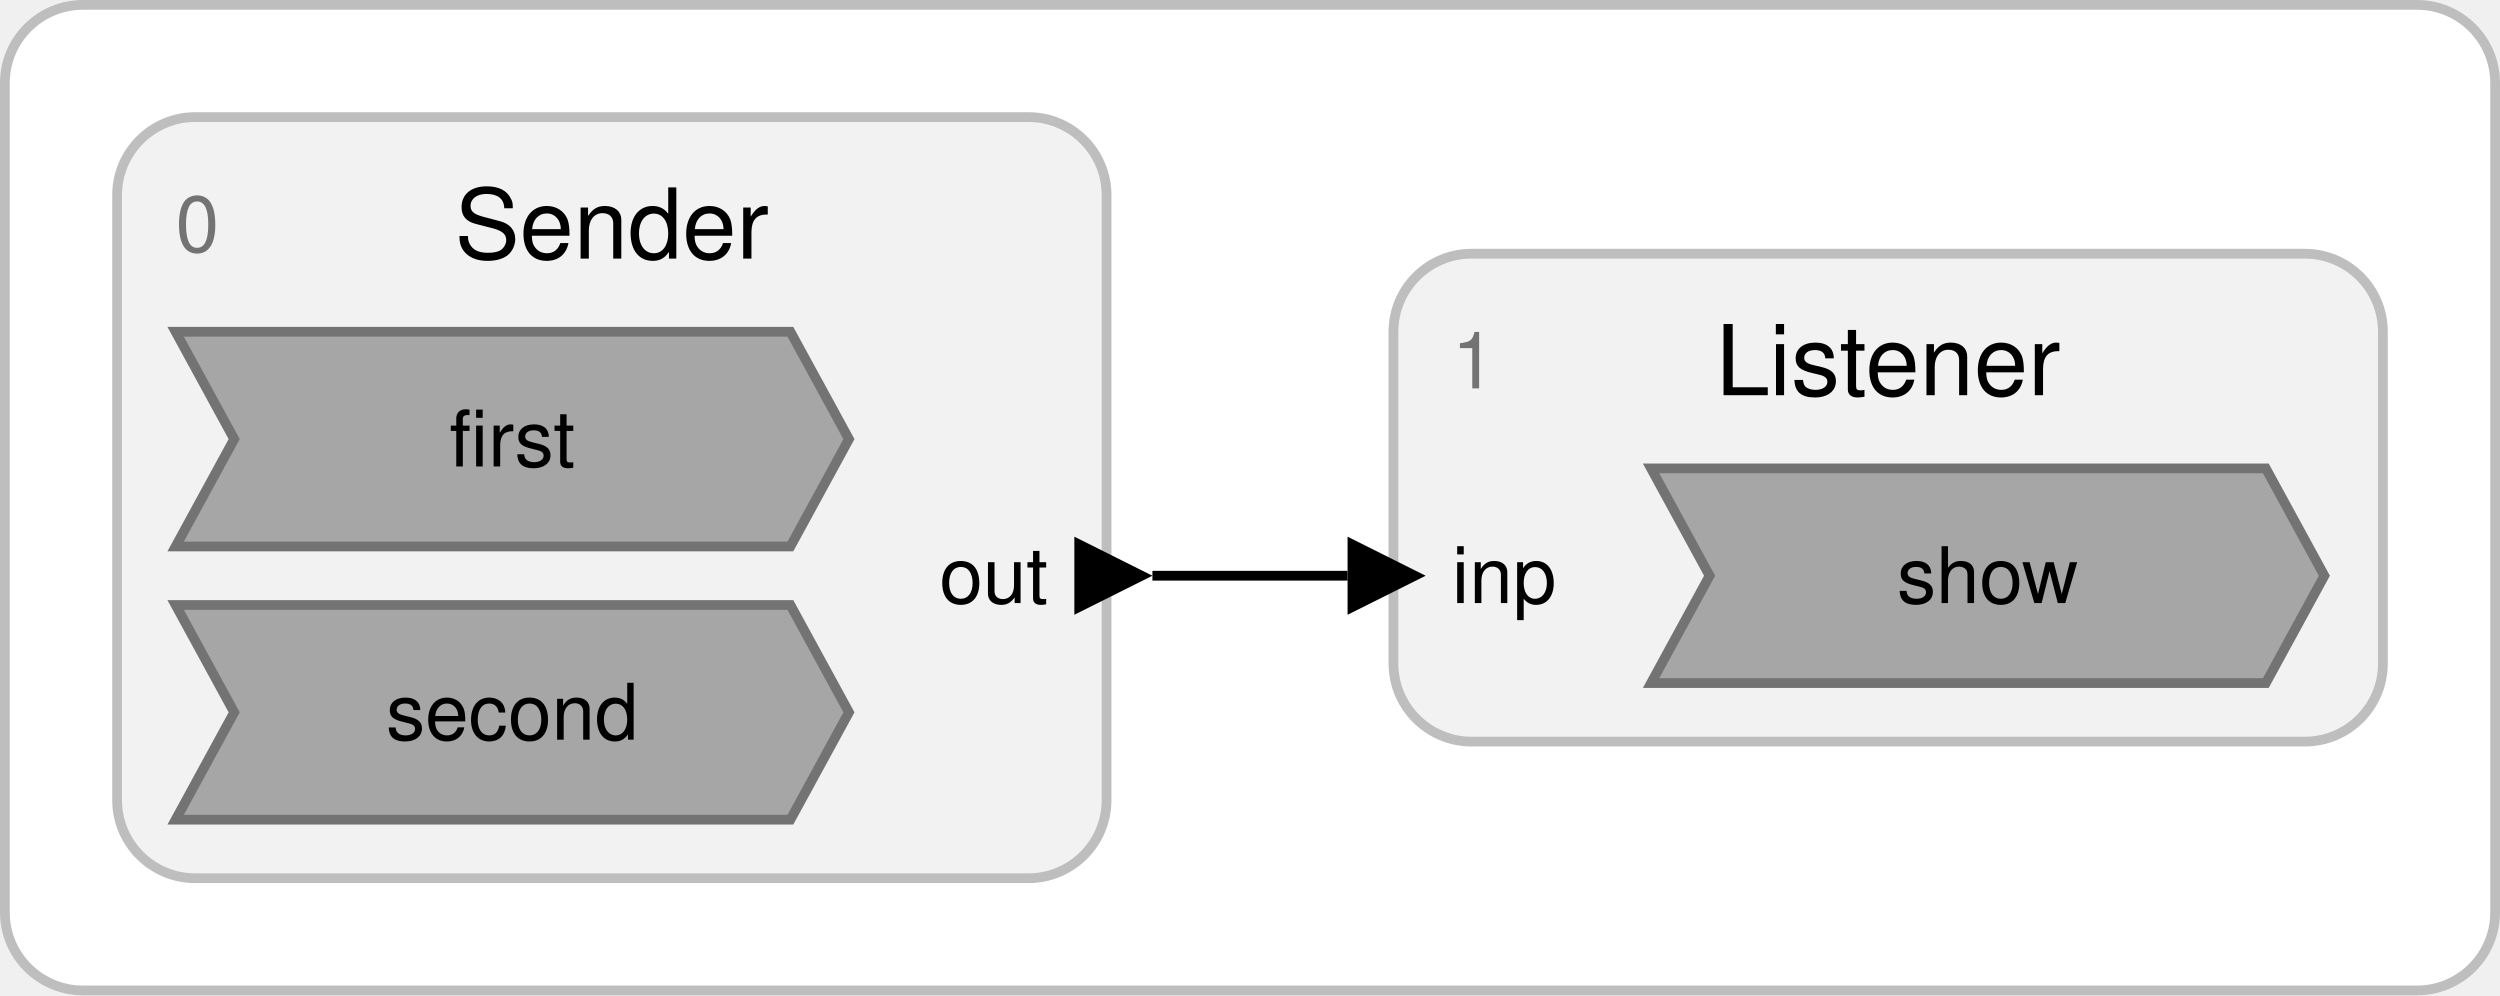
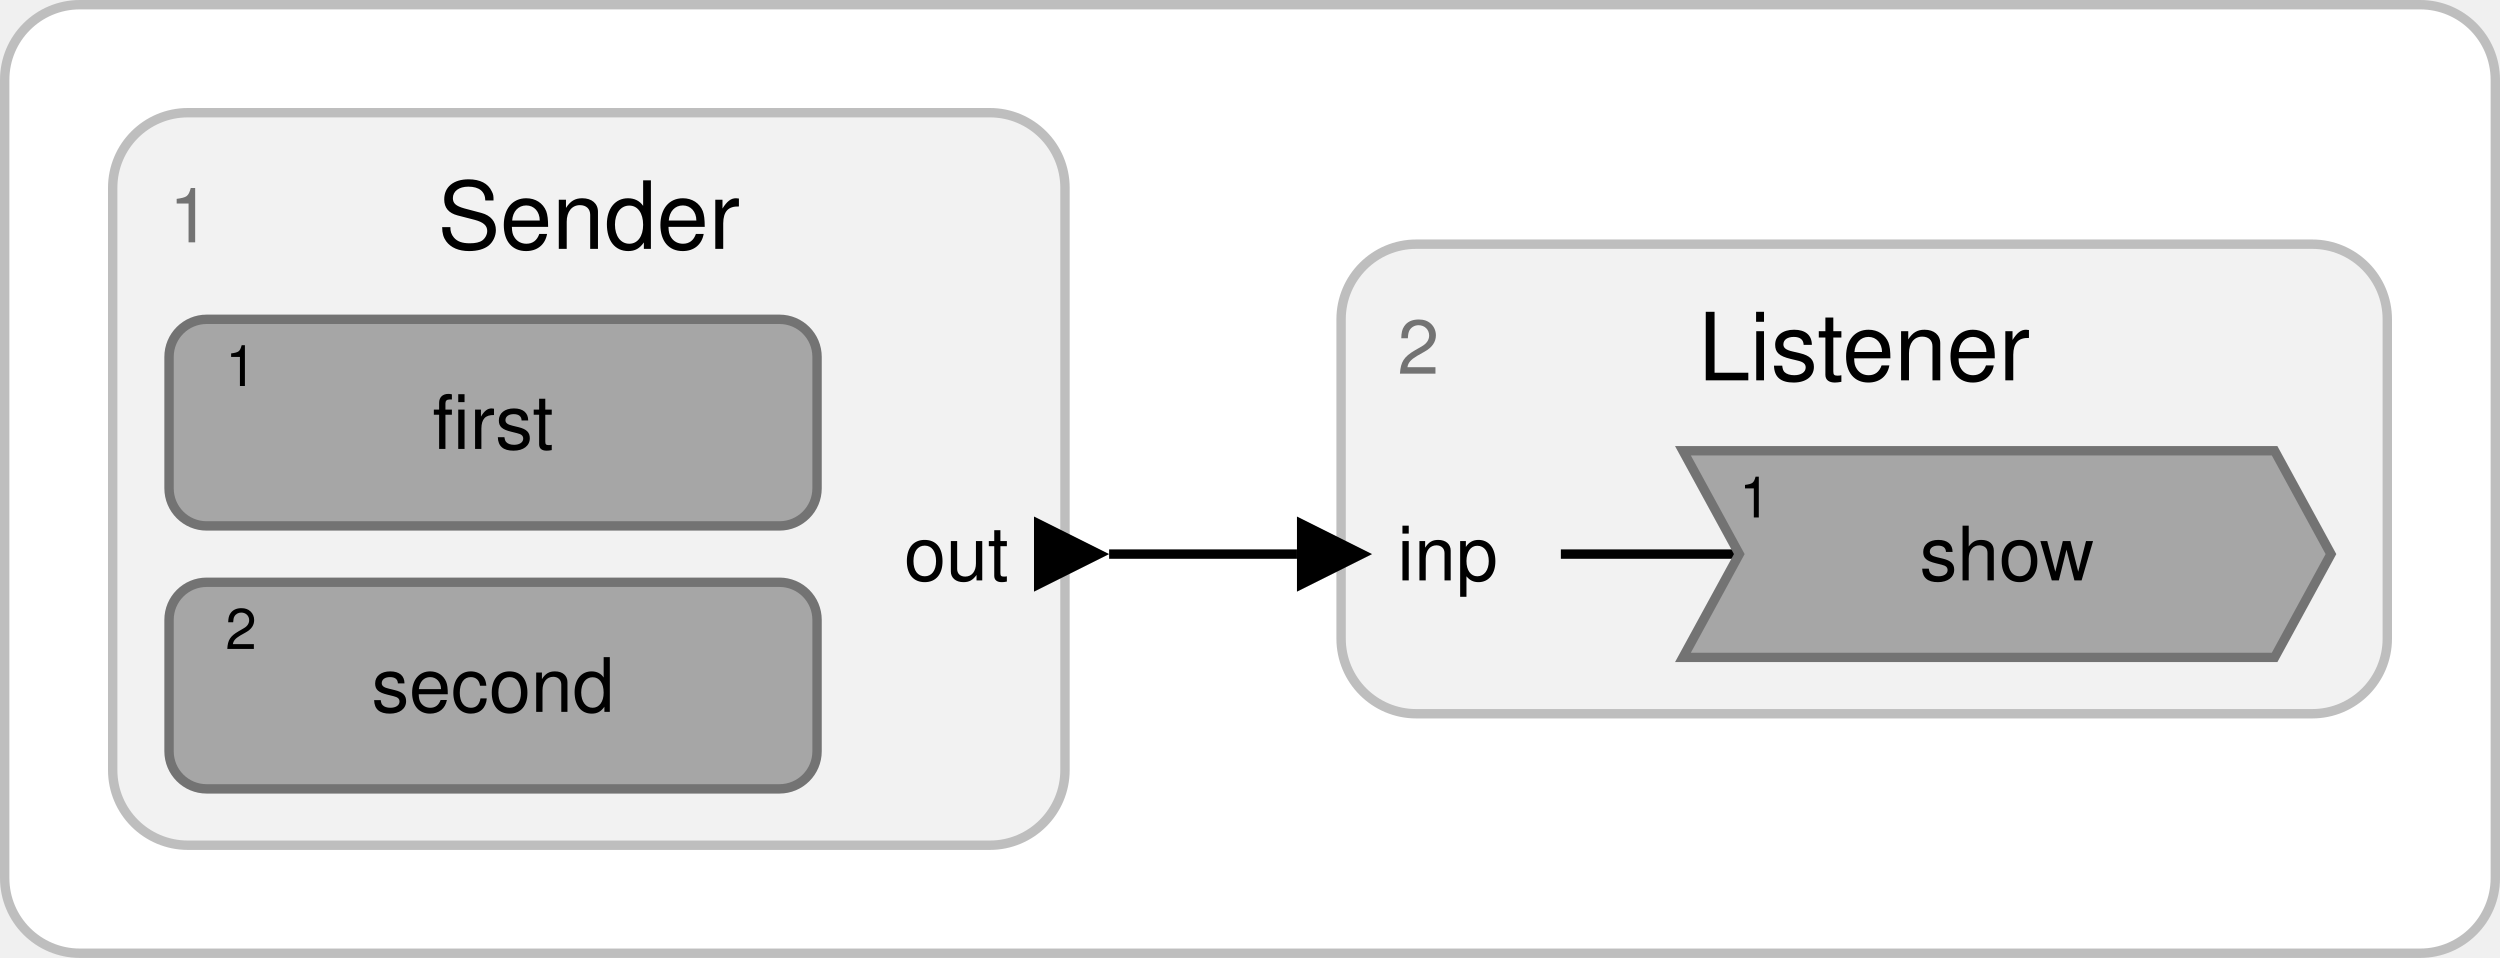
- <svg xmlns="http://www.w3.org/2000/svg" width="384.3" height="153" viewBox="0 0 256.2 102" font-family="Helvetica, Arial, sans-serif">
-   <rect x="0.5" y="0.5" width="255.2" height="101" rx="8" fill="white" stroke="#bebebe" />
+ <svg xmlns="http://www.w3.org/2000/svg" width="399.3" height="153" viewBox="0 0 266.2 102" font-family="Helvetica, Arial, sans-serif">
+   <rect x="0.5" y="0.5" width="265.2" height="101" rx="8" fill="white" stroke="#bebebe" />
  <polyline class="connection" points="118.1,59 138.1,59" fill="none" stroke="black" />
  <rect class="node" x="12" y="12" width="101.4" height="78" rx="8" fill="#f2f2f2" stroke="#bebebe" />
  <g fill="#737373">
-     <text x="18" y="25.8" font-size="8" text-anchor="start">0</text>
+     <text x="18" y="25.8" font-size="8" text-anchor="start">1</text>
  </g>
  <text x="62.7" y="26.5" font-size="10" text-anchor="middle">Sender</text>
-   <polygon class="task" points="18,34 81,34 87,45 81,56 18,56 24,45" fill="#a6a6a6" stroke="#737373" />
+   <rect class="task" x="18" y="34" width="69" height="22" rx="4" fill="#a6a6a6" stroke="#737373" />
+   <text x="24" y="41.1" font-size="6" text-anchor="start">1</text>
  <text x="52.5" y="47.8" font-size="8" text-anchor="middle">first</text>
-   <polygon class="task" points="18,62 81,62 87,73 81,84 18,84 24,73" fill="#a6a6a6" stroke="#737373" />
+   <rect class="task" x="18" y="62" width="69" height="22" rx="4" fill="#a6a6a6" stroke="#737373" />
+   <text x="24" y="69.1" font-size="6" text-anchor="start">2</text>
  <text x="52.5" y="75.8" font-size="8" text-anchor="middle">second</text>
  <polygon class="port" points="110.1,55 118.1,59 110.1,63" />
  <text x="107.4" y="61.8" font-size="8" text-anchor="end">out</text>
-   <rect class="node" x="142.8" y="26" width="101.4" height="50" rx="8" fill="#f2f2f2" stroke="#bebebe" />
+   <rect class="node" x="142.8" y="26" width="111.4" height="50" rx="8" fill="#f2f2f2" stroke="#bebebe" />
  <g fill="#737373">
-     <text x="148.8" y="39.8" font-size="8" text-anchor="start">1</text>
+     <text x="148.8" y="39.8" font-size="8" text-anchor="start">2</text>
  </g>
-   <text x="193.5" y="40.5" font-size="10" text-anchor="middle">Listener</text>
-   <polygon class="task" points="169.2,48 232.2,48 238.2,59 232.2,70 169.2,70 175.2,59" fill="#a6a6a6" stroke="#737373" />
-   <text x="203.7" y="61.8" font-size="8" text-anchor="middle">show</text>
+   <text x="198.5" y="40.5" font-size="10" text-anchor="middle">Listener</text>
+   <polyline class="trigger" points="166.2,59 185.2,59" fill="none" stroke="black" />
+   <polygon class="reaction" points="179.2,48 242.2,48 248.2,59 242.2,70 179.2,70 185.2,59" fill="#a6a6a6" stroke="#737373" />
+   <text x="185.2" y="55.1" font-size="6" text-anchor="start">1</text>
+   <text x="213.7" y="61.8" font-size="8" text-anchor="middle">show</text>
  <polygon class="port" points="138.1,55 146.1,59 138.1,63" />
  <text x="148.8" y="61.8" font-size="8" text-anchor="start">inp</text>
</svg>
